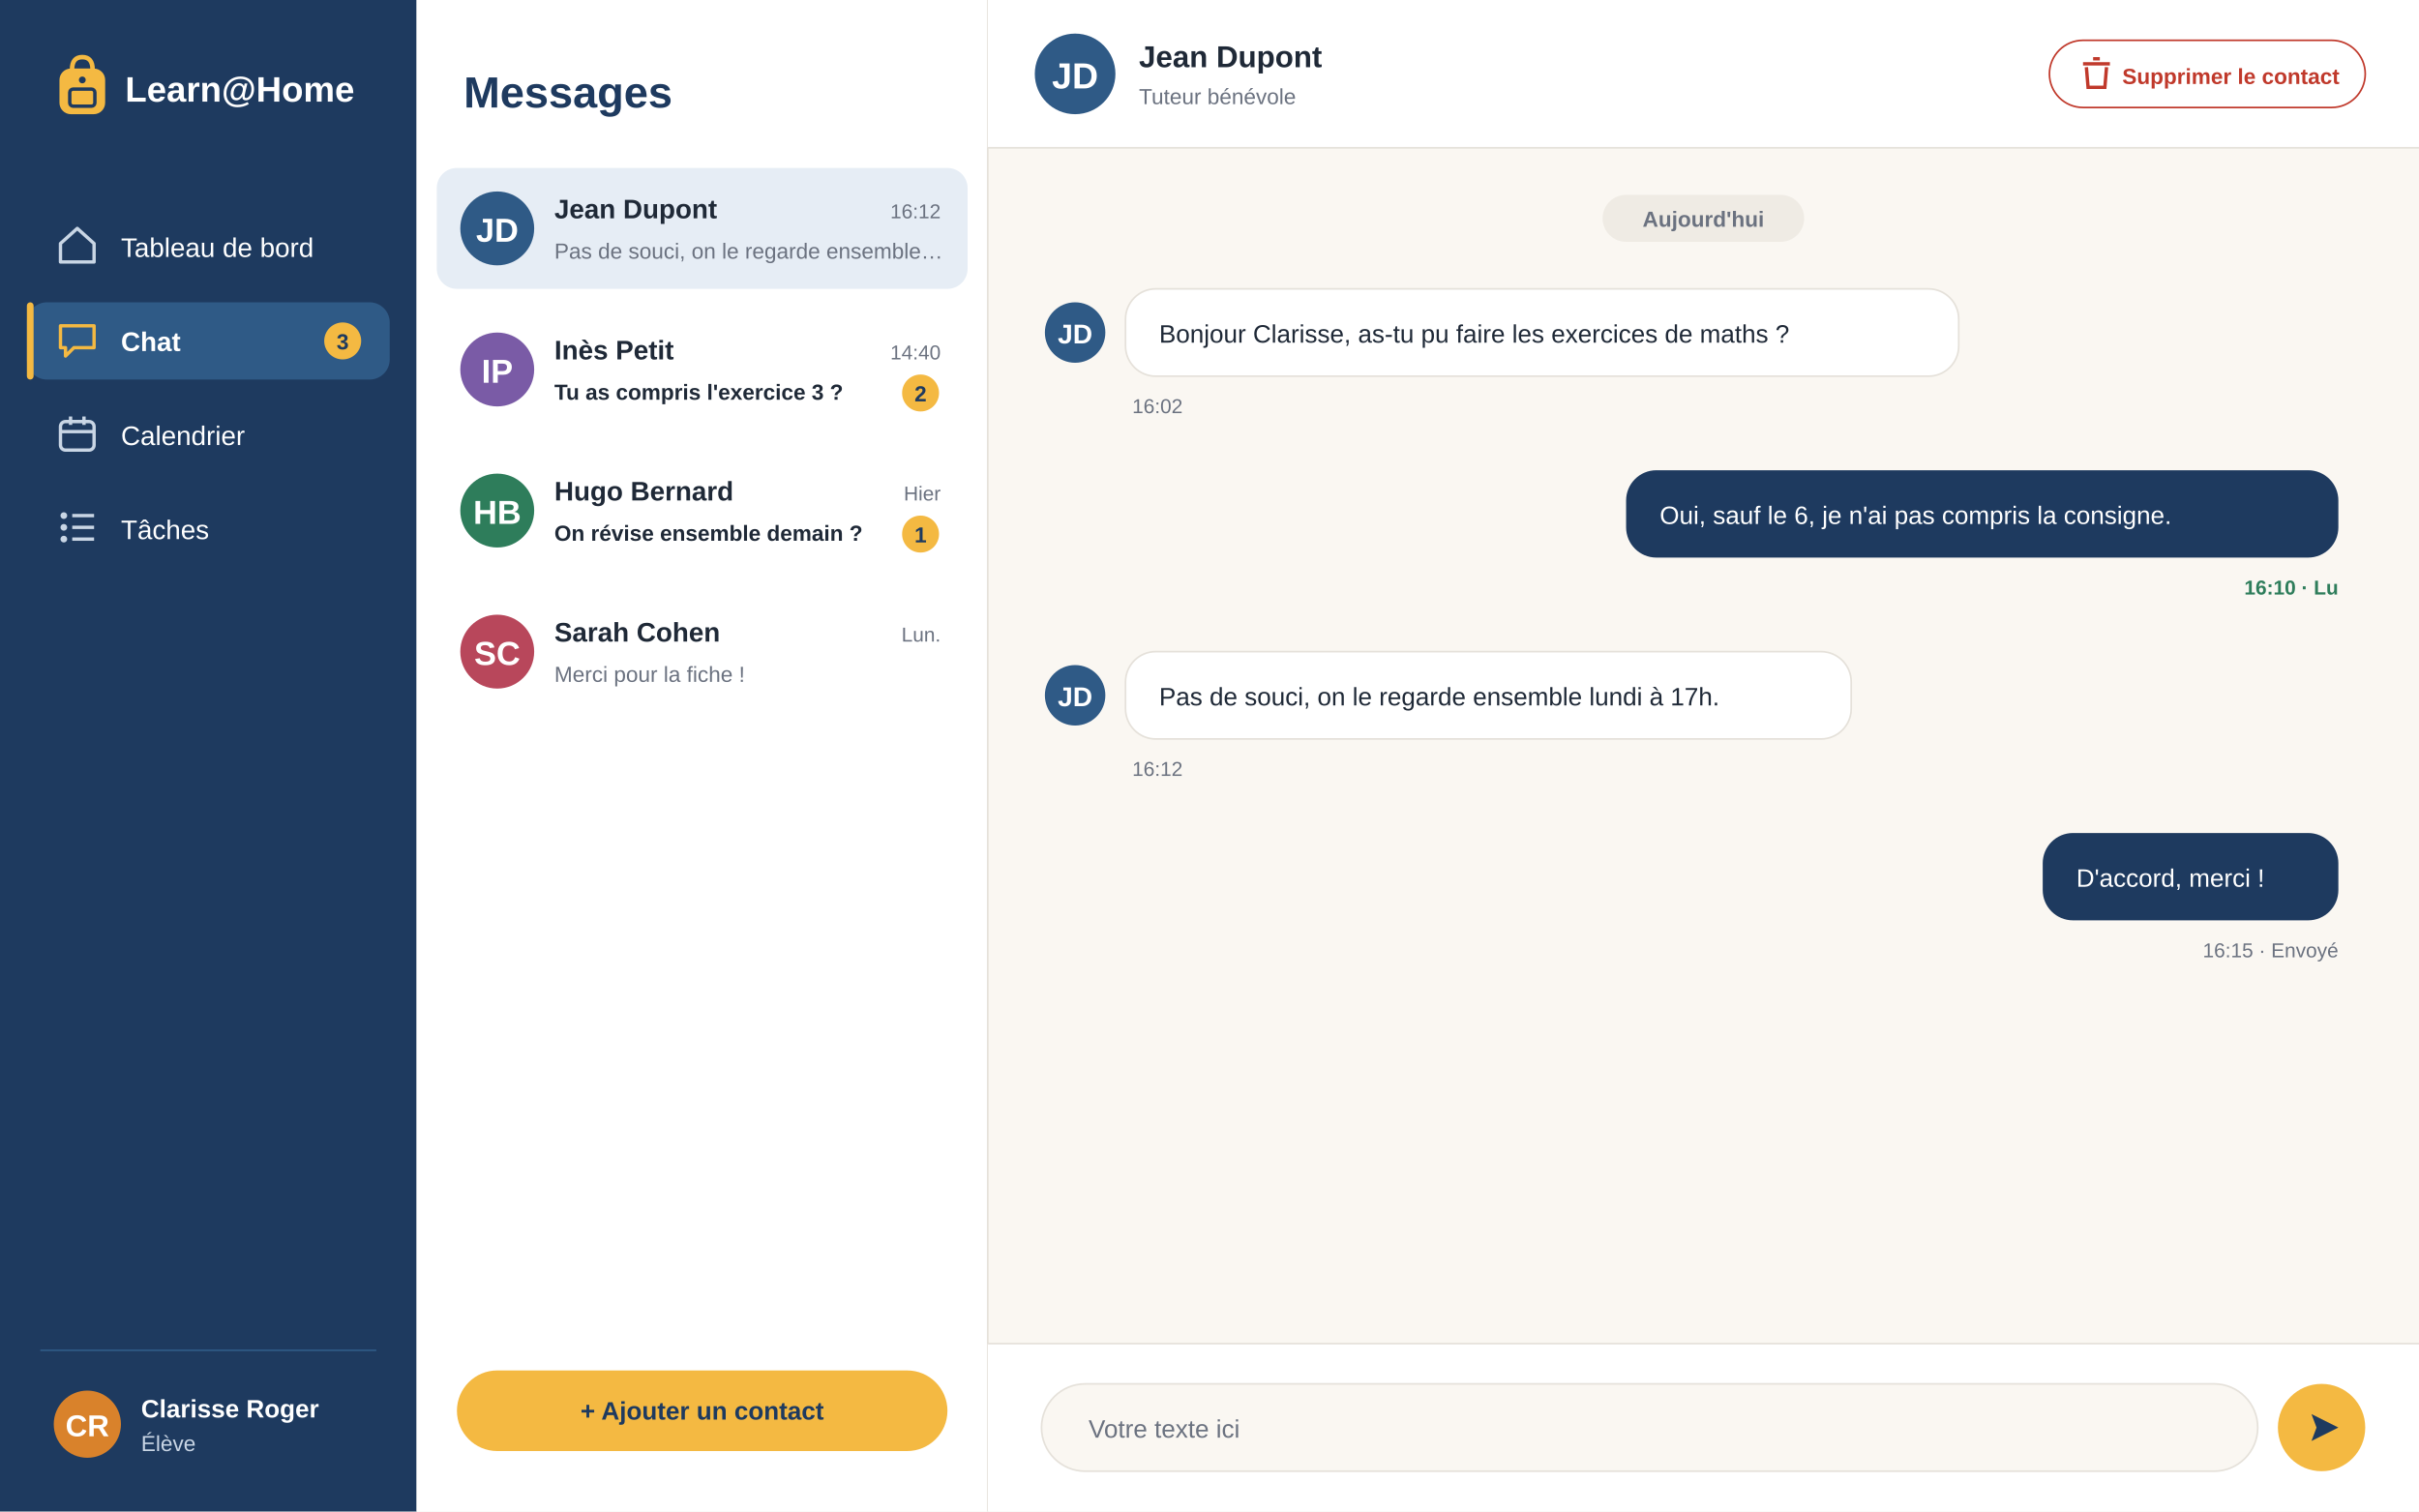
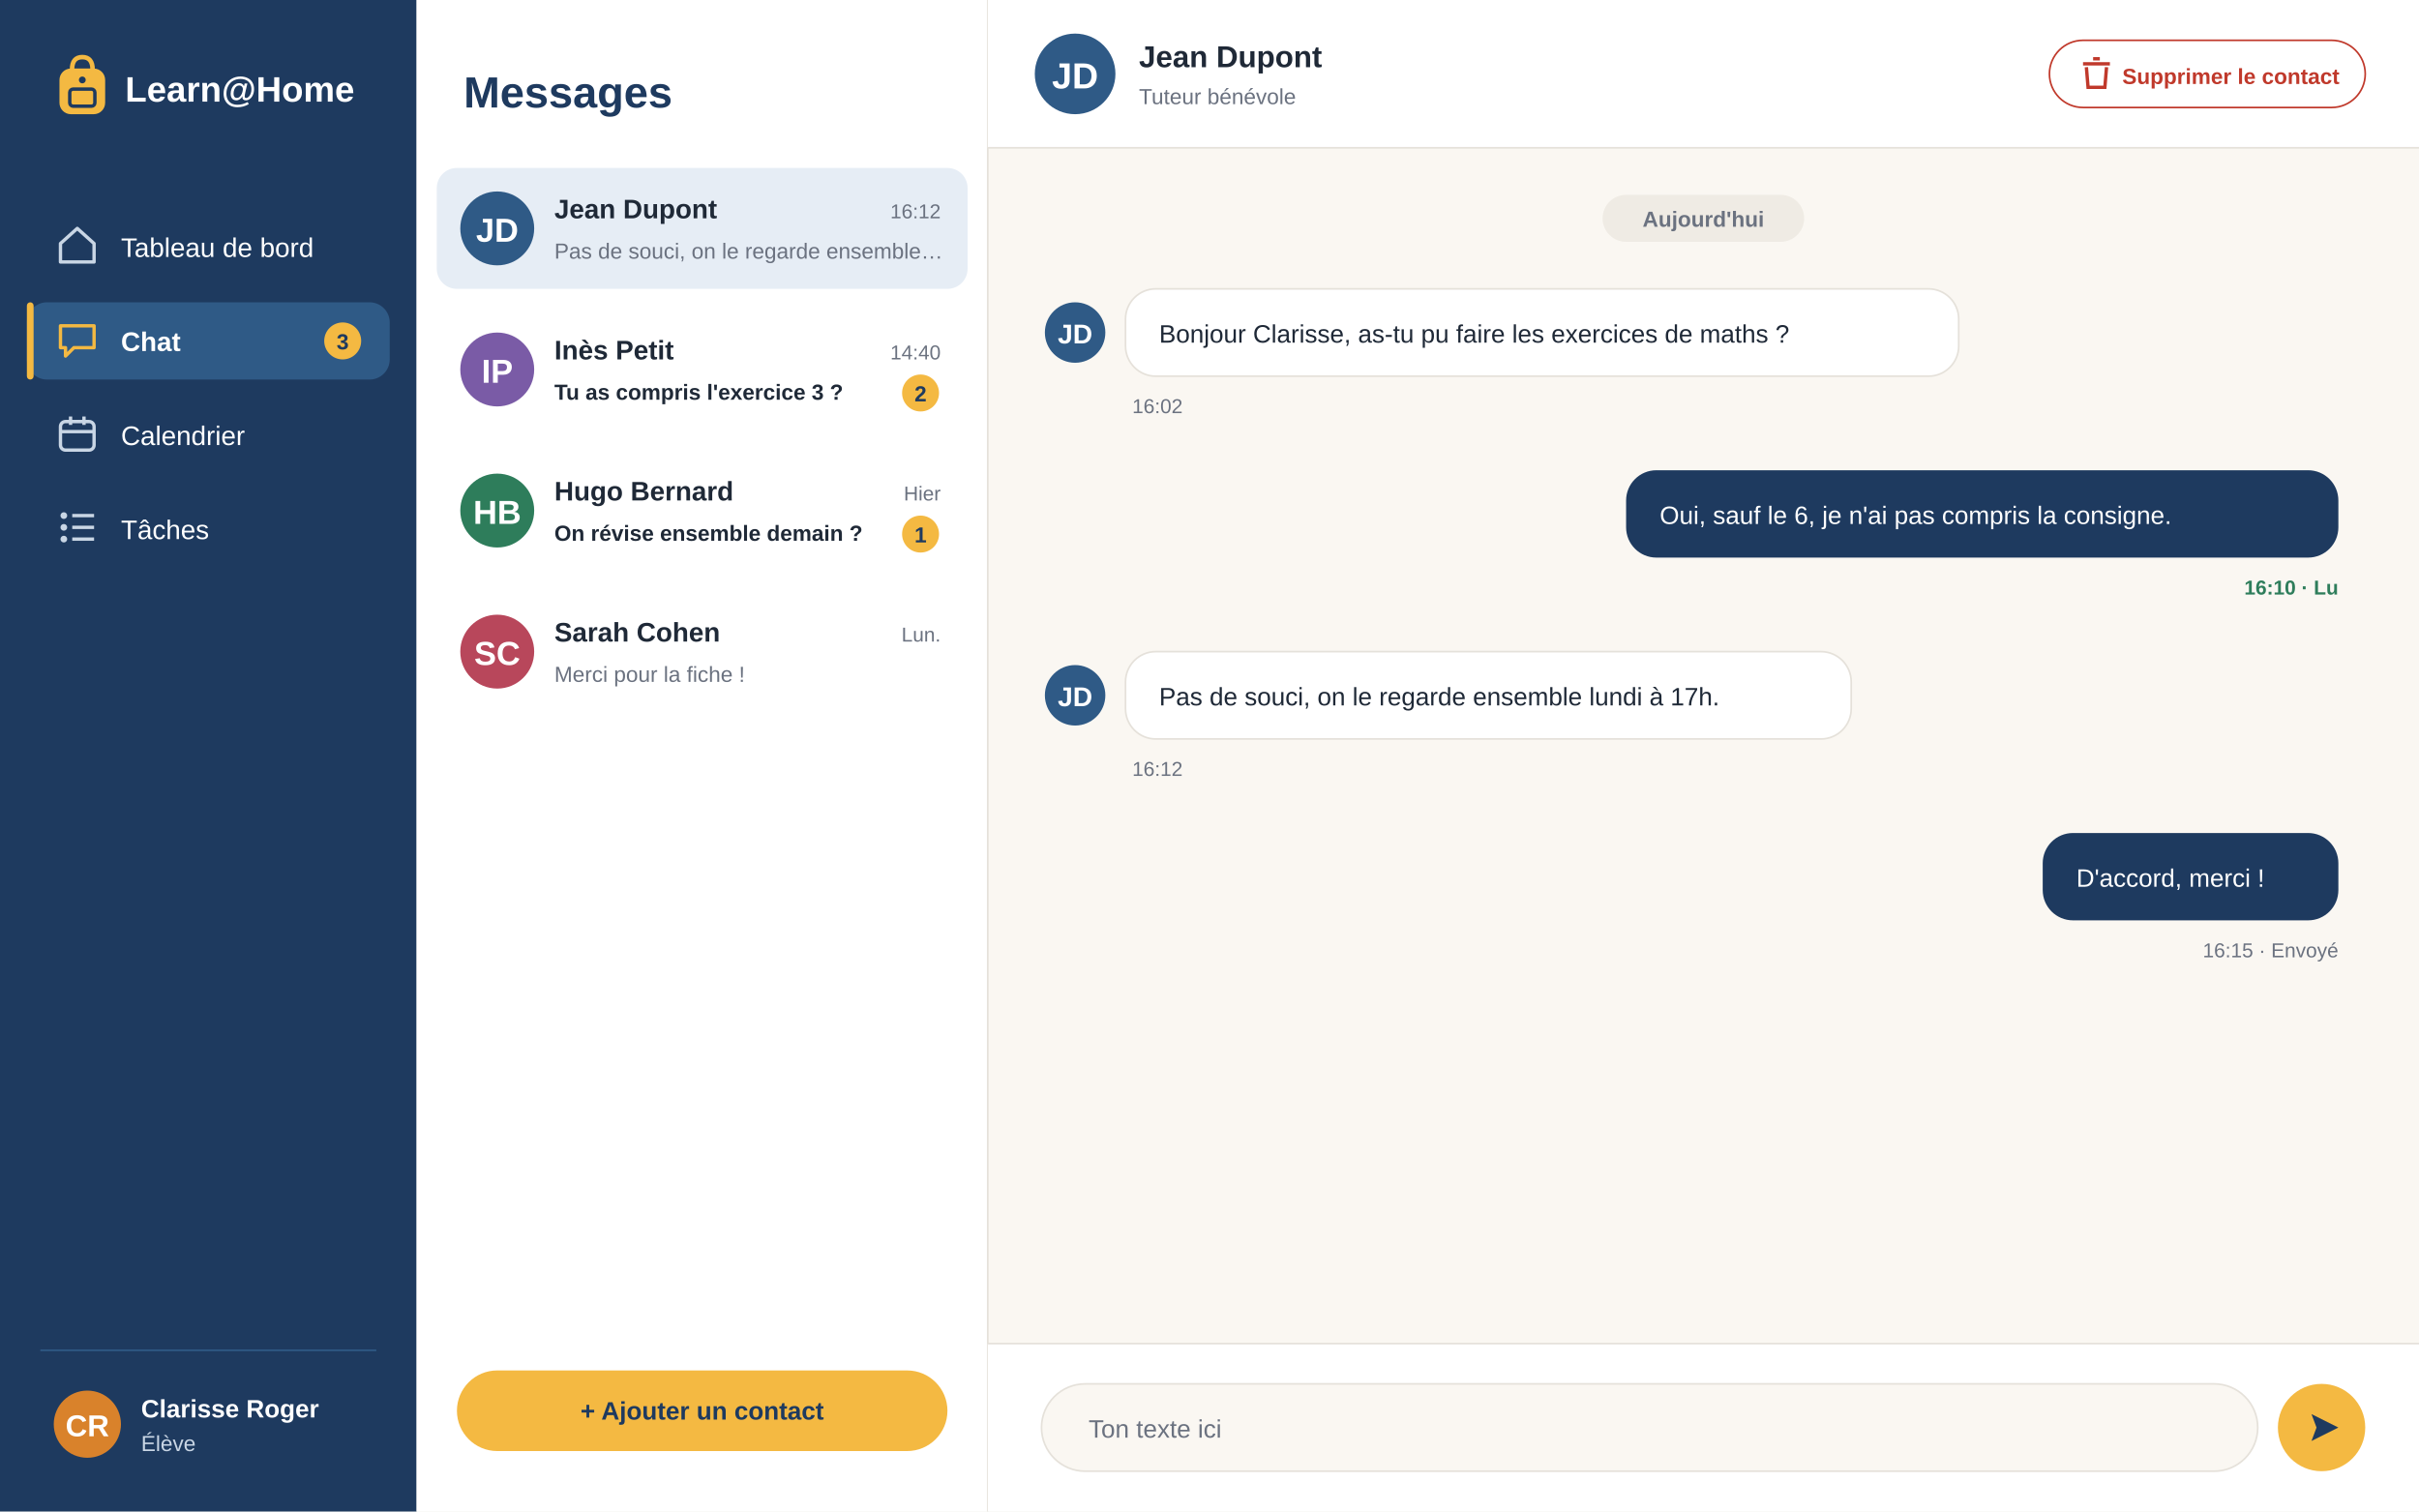
<svg xmlns="http://www.w3.org/2000/svg" width="1440" height="900" viewBox="0 0 1440 900" font-family="Nunito, Arial, sans-serif">
  <rect width="1440" height="900" fill="#FAF7F2" />
  <rect x="0" y="0" width="248" height="900" rx="0" fill="#1E3A5F" />
  <path d="M42.88 41.48 Q42.88 34 49.0 34 Q55.12 34 55.12 41.48" fill="none" stroke="#F4B942" stroke-width="2.72" />
  <rect x="35.4" y="40.8" width="27.2" height="27.2" rx="6.8" fill="#F4B942" />
  <rect x="41.52" y="53.04" width="14.96" height="10.2" rx="2.04" fill="none" stroke="#1E3A5F" stroke-width="2.04" />
  <circle cx="49.0" cy="47.6" r="2.04" fill="#1E3A5F" />
  <text x="74.5" y="60.52" font-size="21.08" fill="#FFFFFF" font-weight="700">Learn@Home</text>
  <path d="M36 145 L46 136 L56 145 V156 H36 Z" fill="none" stroke="#C9D6E5" stroke-width="2" stroke-linejoin="round" />
  <text x="72" y="153" font-size="16" fill="#FFFFFF">Tableau de bord</text>
  <rect x="16" y="180" width="216" height="46" rx="12" fill="#2F5A86" />
  <rect x="16" y="180" width="4" height="46" rx="2" fill="#F4B942" />
  <path d="M36 194 H56 V207 H44 L39 212 V207 H36 Z" fill="none" stroke="#F4B942" stroke-width="2" stroke-linejoin="round" />
  <text x="72" y="209" font-size="16" fill="#FFFFFF" font-weight="700">Chat</text>
  <circle cx="204" cy="203" r="11" fill="#F4B942" />
  <text x="204" y="208" font-size="13" fill="#1E3A5F" font-weight="700" text-anchor="middle">3</text>
  <rect x="36" y="251" width="20" height="17" rx="3" fill="none" stroke="#C9D6E5" stroke-width="2" />
  <line x1="36" y1="257" x2="56" y2="257" stroke="#C9D6E5" stroke-width="2" />
  <line x1="42" y1="248" x2="42" y2="253" stroke="#C9D6E5" stroke-width="2" />
  <line x1="50" y1="248" x2="50" y2="253" stroke="#C9D6E5" stroke-width="2" />
  <text x="72" y="265" font-size="16" fill="#FFFFFF">Calendrier</text>
  <circle cx="38" cy="307" r="2" fill="#C9D6E5" />
  <line x1="43" y1="307" x2="56" y2="307" stroke="#C9D6E5" stroke-width="2" />
  <circle cx="38" cy="314" r="2" fill="#C9D6E5" />
  <line x1="43" y1="314" x2="56" y2="314" stroke="#C9D6E5" stroke-width="2" />
  <circle cx="38" cy="321" r="2" fill="#C9D6E5" />
  <line x1="43" y1="321" x2="56" y2="321" stroke="#C9D6E5" stroke-width="2" />
  <text x="72" y="321" font-size="16" fill="#FFFFFF">Tâches</text>
  <line x1="24" y1="804" x2="224" y2="804" stroke="#2F5A86" stroke-width="1" />
  <circle cx="52" cy="848" r="20" fill="#D9822B" />
  <text x="52" y="855.2" font-size="18.0" fill="#FFFFFF" font-weight="700" text-anchor="middle">CR</text>
  <text x="84" y="844" font-size="15" fill="#FFFFFF" font-weight="700">Clarisse Roger</text>
  <text x="84" y="864" font-size="13" fill="#C9D6E5">Élève</text>
  <rect x="248" y="0" width="340" height="900" rx="0" fill="#FFFFFF" />
  <line x1="588" y1="0" x2="588" y2="900" stroke="#E5E1DA" stroke-width="1" />
  <text x="276" y="64" font-size="26" fill="#1E3A5F" font-weight="700">Messages</text>
  <rect x="260" y="100" width="316" height="72" rx="12" fill="#E6EDF5" />
  <circle cx="296" cy="136" r="22" fill="#2F5A86" />
  <text x="296" y="143.92" font-size="19.8" fill="#FFFFFF" font-weight="700" text-anchor="middle">JD</text>
  <text x="330" y="130" font-size="16" fill="#1F2937" font-weight="700">Jean Dupont</text>
  <text x="330" y="154" font-size="13" fill="#6B7280">Pas de souci, on le regarde ensemble…</text>
  <text x="560" y="130" font-size="12" fill="#6B7280" text-anchor="end">16:12</text>
  <circle cx="296" cy="220" r="22" fill="#7A5BA6" />
  <text x="296" y="227.92" font-size="19.8" fill="#FFFFFF" font-weight="700" text-anchor="middle">IP</text>
  <text x="330" y="214" font-size="16" fill="#1F2937" font-weight="700">Inès Petit</text>
  <text x="330" y="238" font-size="13" fill="#1F2937" font-weight="700">Tu as compris l'exercice 3 ?</text>
  <text x="560" y="214" font-size="12" fill="#6B7280" text-anchor="end">14:40</text>
  <circle cx="548" cy="234" r="11" fill="#F4B942" />
  <text x="548" y="239" font-size="13" fill="#1E3A5F" font-weight="700" text-anchor="middle">2</text>
  <circle cx="296" cy="304" r="22" fill="#2E7D5B" />
  <text x="296" y="311.92" font-size="19.8" fill="#FFFFFF" font-weight="700" text-anchor="middle">HB</text>
  <text x="330" y="298" font-size="16" fill="#1F2937" font-weight="700">Hugo Bernard</text>
  <text x="330" y="322" font-size="13" fill="#1F2937" font-weight="700">On révise ensemble demain ?</text>
  <text x="560" y="298" font-size="12" fill="#6B7280" text-anchor="end">Hier</text>
  <circle cx="548" cy="318" r="11" fill="#F4B942" />
  <text x="548" y="323" font-size="13" fill="#1E3A5F" font-weight="700" text-anchor="middle">1</text>
  <circle cx="296" cy="388" r="22" fill="#B8475B" />
  <text x="296" y="395.92" font-size="19.8" fill="#FFFFFF" font-weight="700" text-anchor="middle">SC</text>
  <text x="330" y="382" font-size="16" fill="#1F2937" font-weight="700">Sarah Cohen</text>
  <text x="330" y="406" font-size="13" fill="#6B7280">Merci pour la fiche !</text>
  <text x="560" y="382" font-size="12" fill="#6B7280" text-anchor="end">Lun.</text>
  <rect x="272" y="816" width="292" height="48" rx="24.0" fill="#F4B942" />
  <text x="418.0" y="845.25" font-size="15" fill="#1E3A5F" font-weight="700" text-anchor="middle">+ Ajouter un contact</text>
  <rect x="588" y="0" width="852" height="88" rx="0" fill="#FFFFFF" />
  <line x1="588" y1="88" x2="1440" y2="88" stroke="#E5E1DA" stroke-width="1" />
  <circle cx="640" cy="44" r="24" fill="#2F5A86" />
  <text x="640" y="52.64" font-size="21.6" fill="#FFFFFF" font-weight="700" text-anchor="middle">JD</text>
  <text x="678" y="40" font-size="18" fill="#1F2937" font-weight="700">Jean Dupont</text>
  <text x="678" y="62" font-size="13" fill="#6B7280">Tuteur bénévole</text>
  <rect x="1220" y="24" width="188" height="40" rx="20" fill="#FFFFFF" stroke="#C0392B" stroke-width="1" />
  <line x1="1240" y1="38" x2="1256" y2="38" stroke="#C0392B" stroke-width="2" />
  <line x1="1246" y1="35" x2="1250" y2="35" stroke="#C0392B" stroke-width="2" />
  <path d="M1242 40 L1243 52 H1253 L1254 40" fill="none" stroke="#C0392B" stroke-width="2" />
  <text x="1328" y="50" font-size="13" fill="#C0392B" font-weight="700" text-anchor="middle">Supprimer le contact</text>
  <rect x="954.0" y="116" width="120" height="28" rx="14" fill="#EFEBE4" />
  <text x="1014.0" y="135" font-size="13" fill="#6B7280" font-weight="700" text-anchor="middle">Aujourd'hui</text>
  <circle cx="640" cy="198" r="18" fill="#2F5A86" />
  <text x="640" y="204.48" font-size="16.2" fill="#FFFFFF" font-weight="700" text-anchor="middle">JD</text>
  <rect x="670" y="172" width="496" height="52" rx="18" fill="#FFFFFF" stroke="#E5E1DA" stroke-width="1" />
  <text x="690" y="204" font-size="15" fill="#1F2937">Bonjour Clarisse, as-tu pu faire les exercices de maths ?</text>
  <text x="674" y="246" font-size="12" fill="#6B7280">16:02</text>
  <rect x="968" y="280" width="424" height="52" rx="18" fill="#1E3A5F" />
  <text x="988" y="312" font-size="15" fill="#FFFFFF">Oui, sauf le 6, je n'ai pas compris la consigne.</text>
  <text x="1392" y="354" font-size="12" fill="#2E7D5B" font-weight="700" text-anchor="end">16:10 · Lu</text>
  <circle cx="640" cy="414" r="18" fill="#2F5A86" />
  <text x="640" y="420.48" font-size="16.2" fill="#FFFFFF" font-weight="700" text-anchor="middle">JD</text>
  <rect x="670" y="388" width="432" height="52" rx="18" fill="#FFFFFF" stroke="#E5E1DA" stroke-width="1" />
  <text x="690" y="420" font-size="15" fill="#1F2937">Pas de souci, on le regarde ensemble lundi à 17h.</text>
  <text x="674" y="462" font-size="12" fill="#6B7280">16:12</text>
  <rect x="1216" y="496" width="176" height="52" rx="18" fill="#1E3A5F" />
  <text x="1236" y="528" font-size="15" fill="#FFFFFF">D'accord, merci !</text>
  <text x="1392" y="570" font-size="12" fill="#6B7280" text-anchor="end">16:15 · Envoyé</text>
  <rect x="588" y="800" width="852" height="100" rx="0" fill="#FFFFFF" />
  <line x1="588" y1="800" x2="1440" y2="800" stroke="#E5E1DA" stroke-width="1" />
  <rect x="620" y="824" width="724" height="52" rx="26" fill="#FAF7F2" stroke="#E5E1DA" stroke-width="1" />
-   <text x="648" y="856" font-size="15" fill="#6B7280">Votre texte ici</text>
+   <text x="648" y="856" font-size="15" fill="#6B7280">Ton texte ici</text>
  <circle cx="1382" cy="850" r="26" fill="#F4B942" />
  <path d="M1376 842 L1392 850 L1376 858 L1379 850 Z" fill="#1E3A5F" />
</svg>
